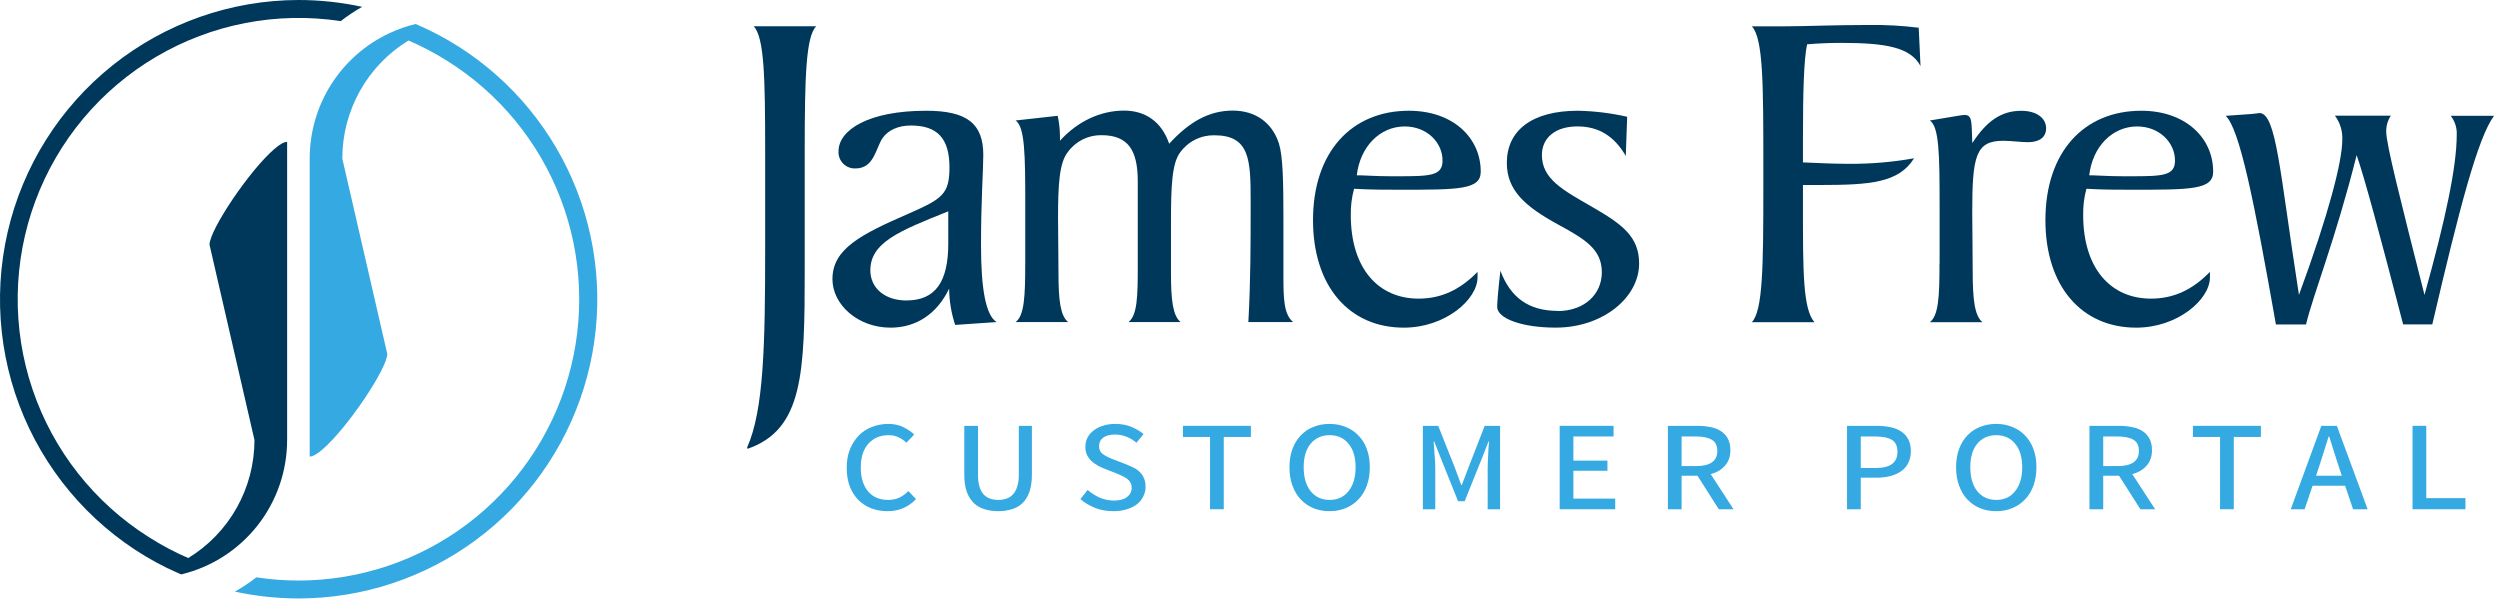
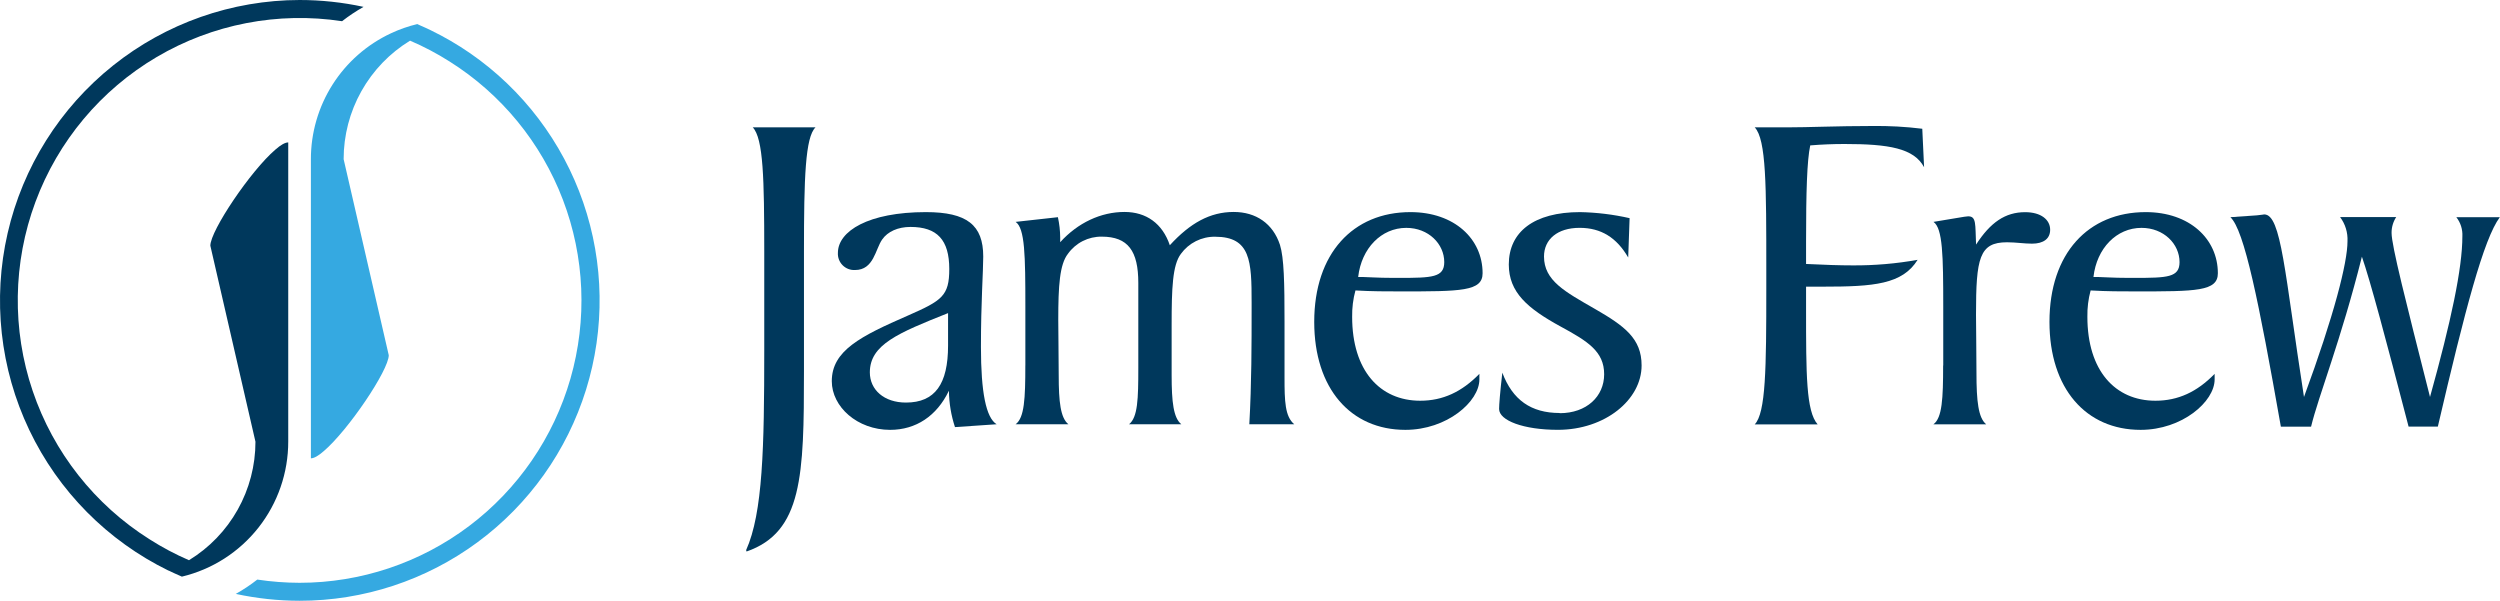
- <svg xmlns="http://www.w3.org/2000/svg" width="259" height="62" viewBox="0 0 259 62" fill="none">
+ <svg xmlns="http://www.w3.org/2000/svg" width="258" height="62" viewBox="0 0 258 62" fill="none">
  <path d="M30.923 0C23.925 0.012 17.137 2.396 11.665 6.765C6.192 11.133 2.359 17.229 0.789 24.058C-0.781 30.887 0.006 38.047 3.019 44.371C6.033 50.696 11.097 55.812 17.387 58.886H17.41C17.799 59.079 18.191 59.252 18.587 59.426L18.77 59.509C21.9 58.76 24.686 56.975 26.678 54.444C28.669 51.913 29.75 48.784 29.746 45.562V14.697C29.413 14.697 28.944 14.976 28.416 15.443C25.888 17.604 21.707 23.802 21.707 25.354L26.363 45.585C26.363 48.041 25.732 50.457 24.53 52.598C23.329 54.74 21.597 56.536 19.502 57.814C18.093 57.205 16.735 56.485 15.441 55.659C9.78 52.094 5.518 46.686 3.372 40.345C1.226 34.003 1.327 27.114 3.658 20.839C5.989 14.563 10.408 9.282 16.171 5.885C21.933 2.489 28.689 1.183 35.3 2.188C36.002 1.641 36.744 1.147 37.519 0.709C35.352 0.239 33.141 0.001 30.923 0Z" fill="#00385C" />
-   <path d="M48.521 5.495C47.226 4.601 45.865 3.807 44.45 3.12C44.098 2.947 43.735 2.787 43.373 2.628L43.063 2.484C42.125 2.709 41.212 3.029 40.339 3.44C37.871 4.593 35.783 6.428 34.32 8.729C32.858 11.03 32.082 13.701 32.084 16.428V47.3C32.417 47.3 32.886 47.017 33.414 46.554C35.936 44.403 40.12 38.198 40.12 36.66L35.463 16.428C35.462 13.972 36.092 11.557 37.293 9.414C38.493 7.272 40.224 5.475 42.318 4.196C43.731 4.802 45.094 5.52 46.392 6.344C51.736 9.706 55.843 14.717 58.094 20.62C60.345 26.523 60.618 32.999 58.872 39.072C57.126 45.144 53.456 50.483 48.414 54.285C43.373 58.086 37.234 60.142 30.923 60.145C29.46 60.142 28 60.031 26.553 59.812C25.852 60.361 25.11 60.855 24.334 61.291C26.5 61.759 28.708 61.997 30.923 62C37.524 61.999 43.951 59.886 49.267 55.969C54.584 52.052 58.511 46.537 60.475 40.228C62.441 33.918 62.34 27.145 60.19 20.897C58.039 14.649 53.951 9.252 48.521 5.495Z" fill="#35A9E1" />
-   <path d="M98.318 29.926C97.071 32.512 94.931 33.945 92.259 33.945C88.869 33.945 86.241 31.556 86.241 28.921C86.241 25.77 89.2 24.284 94.118 22.139C97.604 20.606 98.365 20.125 98.365 17.349C98.365 14.339 97.117 13.003 94.361 13.003C93.07 13.003 92.016 13.477 91.445 14.293C90.731 15.298 90.585 17.449 88.639 17.449C88.403 17.462 88.168 17.425 87.947 17.34C87.727 17.256 87.527 17.126 87.36 16.959C87.194 16.792 87.064 16.591 86.979 16.371C86.895 16.151 86.858 15.915 86.871 15.679C86.871 13.434 90.026 11.473 95.945 11.473C100.195 11.473 101.87 12.812 101.87 16.06C101.87 17.64 101.633 20.7 101.633 25.383C101.633 30.067 102.157 32.699 103.254 33.367L98.954 33.661C98.555 32.451 98.344 31.188 98.331 29.914L98.318 29.926ZM90.167 28.006C90.167 29.82 91.645 31.128 93.893 31.128C96.899 31.128 98.24 29.214 98.24 25.243V21.895C93.082 23.953 90.167 25.146 90.167 28.018" fill="#00385C" />
-   <path d="M106.217 27.3V21.224C106.217 15.966 106.176 13.143 105.213 12.482L109.575 11.998C109.728 12.689 109.807 13.394 109.812 14.102V14.58C111.63 12.572 114.016 11.457 116.448 11.457C118.697 11.457 120.368 12.65 121.126 14.892C123.227 12.594 125.286 11.457 127.715 11.457C130.01 11.457 131.769 12.65 132.492 14.851C132.913 16.203 132.963 18.786 132.963 22.804V28.537C132.963 30.982 133.007 32.562 133.967 33.367H129.33C129.567 29.114 129.567 25.096 129.567 21.418V20.806C129.567 16.55 129.477 14.015 125.803 14.015C125.115 14.004 124.435 14.159 123.819 14.467C123.203 14.775 122.671 15.227 122.267 15.785C121.403 16.931 121.313 19.323 121.313 23.101V28.3C121.313 31.075 121.5 32.702 122.311 33.367H116.916C117.82 32.652 117.873 30.741 117.873 27.584V18.786C117.873 15.488 116.822 14.005 114.1 14.005C113.419 13.996 112.746 14.152 112.138 14.461C111.53 14.769 111.006 15.22 110.611 15.776C109.753 16.875 109.613 19.073 109.613 22.611C109.613 24.237 109.659 26.101 109.659 28.3C109.659 31.075 109.847 32.702 110.657 33.367H105.21C106.123 32.702 106.214 30.694 106.214 27.3" fill="#00385C" />
-   <path d="M153.073 28.737C153.073 31.029 149.727 33.945 145.433 33.945C139.799 33.945 136.028 29.689 136.028 22.804C136.028 15.729 140.039 11.473 145.957 11.473C150.498 11.473 153.404 14.242 153.404 17.783C153.404 19.657 151.165 19.657 144.91 19.657C143.522 19.657 141.947 19.657 140.282 19.557C140.04 20.445 139.926 21.363 139.942 22.283C139.942 27.828 142.805 30.938 146.965 30.938C149.3 30.938 151.255 30.029 153.073 28.165V28.743V28.737ZM140.996 18.167C141.47 18.167 142.524 18.261 144.189 18.261H144.813C148.206 18.261 149.447 18.211 149.447 16.634C149.447 14.761 147.825 13.1 145.53 13.1C142.954 13.1 140.902 15.201 140.563 18.167H140.996Z" fill="#00385C" />
-   <path d="M161.362 32.224C164.134 32.224 165.949 30.501 165.949 28.206C165.949 25.864 164.278 24.812 161.459 23.282C158.029 21.408 156.108 19.747 156.108 16.875C156.108 13.527 158.69 11.473 163.464 11.473C165.184 11.506 166.897 11.716 168.575 12.097L168.431 16.157C167.237 14.099 165.625 13.097 163.417 13.097C161.122 13.097 159.741 14.289 159.741 16.057C159.741 18.555 161.923 19.694 164.992 21.462C168.06 23.229 169.813 24.521 169.813 27.297C169.813 30.835 166.046 33.942 161.172 33.942C157.639 33.942 155.107 32.983 155.107 31.79C155.107 31.36 155.203 30.117 155.44 28.044C156.494 30.854 158.4 32.206 161.365 32.206" fill="#00385C" />
-   <path d="M191.607 16.971C193.851 16.985 196.091 16.792 198.299 16.397C196.721 18.932 193.771 19.166 188.551 19.166H186.786V21.515C186.786 28.159 186.786 32.031 187.98 33.38H181.488C182.632 32.19 182.682 27.597 182.682 19.373V17.402C182.682 8.794 182.682 3.976 181.488 2.727H184.778C187.073 2.727 189.989 2.587 193.615 2.587C195.341 2.564 197.066 2.659 198.779 2.871L198.966 6.839C197.916 4.882 195.33 4.444 190.756 4.444C189.558 4.444 188.411 4.491 187.216 4.588C186.88 6.165 186.786 9.418 186.786 14.53V16.825C188.698 16.918 190.272 16.971 191.607 16.971Z" fill="#00385C" />
-   <path d="M200.943 27.3V21.224C200.943 15.966 200.89 13.143 199.936 12.482C202.041 12.147 203.232 11.907 203.519 11.907C204.377 11.907 204.236 12.722 204.33 14.823C205.814 12.531 207.342 11.479 209.394 11.479C211.016 11.479 211.976 12.244 211.976 13.296C211.976 14.205 211.303 14.73 210.105 14.73C209.288 14.73 208.434 14.586 207.523 14.586C204.661 14.586 204.324 16.21 204.324 22.045C204.324 23.669 204.371 25.68 204.371 28.069C204.371 30.988 204.561 32.708 205.378 33.377H199.924C200.837 32.712 200.931 30.704 200.931 27.31" fill="#00385C" />
-   <path d="M228.95 28.737C228.95 31.029 225.607 33.945 221.31 33.945C215.675 33.945 211.905 29.689 211.905 22.804C211.905 15.729 215.909 11.473 221.84 11.473C226.368 11.473 229.283 14.242 229.283 17.783C229.283 19.657 227.038 19.657 220.783 19.657C219.404 19.657 217.826 19.657 216.152 19.557C215.913 20.445 215.8 21.363 215.818 22.283C215.818 27.828 218.684 30.938 222.838 30.938C225.179 30.938 227.138 30.029 228.95 28.165V28.743V28.737ZM216.872 18.167C217.346 18.167 218.394 18.261 220.068 18.261H220.692C224.082 18.261 225.329 18.211 225.329 16.634C225.329 14.761 223.701 13.1 221.406 13.1C218.83 13.1 216.779 15.201 216.445 18.167H216.872Z" fill="#00385C" />
-   <path d="M244.152 16.06C241.969 24.765 239.664 30.454 238.903 33.614H235.785C233.49 20.606 232.012 13.334 230.577 11.998L233.303 11.807C233.777 11.76 234.067 11.71 234.067 11.71C235.835 11.71 236.169 17.683 238.171 30.551C241.289 22.086 242.661 16.684 242.661 14.483C242.706 13.586 242.436 12.703 241.897 11.985H247.688C247.371 12.473 247.205 13.043 247.211 13.624C247.211 14.917 248.645 20.559 251.177 30.551C253.332 22.804 254.517 17.309 254.517 13.958C254.552 13.251 254.331 12.554 253.893 11.998H258.381C256.712 14.249 254.804 21.515 251.985 33.608H248.966C246.581 24.425 245.006 18.542 244.142 16.053" fill="#00385C" />
-   <path d="M78.08 2.721C79.184 3.87 79.268 8.091 79.271 15.523V25.777C79.271 35.703 79.128 42.519 77.4 46.356L77.444 46.5C83.222 44.492 83.369 38.657 83.369 27.9V15.526C83.369 7.945 83.503 3.736 84.563 2.724H78.08" fill="#00385C" />
-   <path d="M91.933 52.958C91.328 52.958 90.769 52.858 90.255 52.658C89.741 52.458 89.296 52.169 88.919 51.791C88.542 51.401 88.245 50.929 88.028 50.373C87.823 49.817 87.72 49.177 87.72 48.454C87.72 47.754 87.829 47.125 88.045 46.569C88.274 46.002 88.576 45.524 88.953 45.135C89.341 44.734 89.798 44.434 90.323 44.234C90.86 44.022 91.437 43.917 92.053 43.917C92.624 43.917 93.132 44.028 93.578 44.25C94.034 44.473 94.411 44.728 94.708 45.018L93.903 45.868C93.652 45.624 93.378 45.435 93.081 45.301C92.796 45.157 92.459 45.084 92.07 45.084C91.191 45.084 90.489 45.379 89.964 45.969C89.439 46.558 89.176 47.375 89.176 48.421C89.176 49.477 89.427 50.306 89.93 50.906C90.432 51.496 91.123 51.791 92.002 51.791C92.447 51.791 92.835 51.713 93.167 51.557C93.509 51.39 93.823 51.162 94.109 50.873L94.897 51.707C94.508 52.119 94.069 52.43 93.578 52.641C93.098 52.853 92.55 52.958 91.933 52.958Z" fill="#35A9E1" />
-   <path d="M103.411 52.958C102.908 52.958 102.44 52.892 102.006 52.758C101.584 52.636 101.213 52.425 100.893 52.124C100.585 51.824 100.339 51.435 100.156 50.956C99.985 50.467 99.9 49.867 99.9 49.155V44.117H101.321V49.172C101.321 49.672 101.372 50.089 101.475 50.423C101.578 50.756 101.721 51.023 101.903 51.223C102.098 51.424 102.32 51.568 102.571 51.657C102.834 51.746 103.12 51.791 103.428 51.791C103.736 51.791 104.016 51.746 104.267 51.657C104.53 51.568 104.752 51.424 104.935 51.223C105.129 51.023 105.278 50.756 105.38 50.423C105.495 50.089 105.552 49.672 105.552 49.172V44.117H106.905V49.155C106.905 49.867 106.819 50.467 106.648 50.956C106.477 51.435 106.237 51.824 105.928 52.124C105.62 52.425 105.249 52.636 104.815 52.758C104.393 52.892 103.925 52.958 103.411 52.958Z" fill="#35A9E1" />
-   <path d="M115.372 52.958C114.653 52.958 114.002 52.842 113.42 52.608C112.849 52.374 112.352 52.074 111.93 51.707L112.683 50.756C113.06 51.09 113.477 51.357 113.934 51.557C114.402 51.757 114.899 51.857 115.424 51.857C116.006 51.857 116.452 51.735 116.76 51.49C117.08 51.246 117.239 50.929 117.239 50.539C117.239 50.328 117.199 50.15 117.12 50.006C117.051 49.861 116.948 49.739 116.811 49.639C116.686 49.527 116.531 49.433 116.349 49.355C116.177 49.266 115.989 49.177 115.784 49.088L114.67 48.654C114.362 48.543 114.071 48.415 113.797 48.271C113.534 48.126 113.3 47.965 113.094 47.787C112.9 47.598 112.74 47.381 112.615 47.136C112.501 46.892 112.444 46.614 112.444 46.302C112.444 45.946 112.518 45.624 112.666 45.335C112.826 45.034 113.043 44.784 113.317 44.584C113.591 44.373 113.917 44.211 114.293 44.1C114.67 43.978 115.081 43.917 115.527 43.917C116.177 43.917 116.748 44.022 117.239 44.234C117.73 44.445 118.141 44.69 118.473 44.968L117.736 45.868C117.439 45.613 117.102 45.407 116.726 45.251C116.349 45.096 115.943 45.018 115.509 45.018C114.996 45.018 114.59 45.123 114.293 45.335C114.008 45.546 113.865 45.846 113.865 46.236C113.865 46.58 113.991 46.847 114.242 47.036C114.505 47.225 114.864 47.409 115.321 47.587L116.452 48.02C116.771 48.143 117.068 48.271 117.342 48.404C117.616 48.526 117.85 48.682 118.044 48.871C118.25 49.049 118.404 49.266 118.507 49.522C118.621 49.767 118.678 50.072 118.678 50.439C118.678 50.795 118.598 51.129 118.438 51.44C118.29 51.752 118.073 52.019 117.787 52.241C117.502 52.463 117.154 52.636 116.743 52.758C116.343 52.892 115.886 52.958 115.372 52.958Z" fill="#35A9E1" />
-   <path d="M125.36 52.758V45.268H122.551V44.117H129.59V45.268H126.781V52.758H125.36Z" fill="#35A9E1" />
-   <path d="M137.751 52.958C137.134 52.958 136.569 52.853 136.055 52.641C135.552 52.43 135.119 52.13 134.753 51.74C134.388 51.351 134.102 50.873 133.897 50.306C133.691 49.739 133.588 49.105 133.588 48.404C133.588 47.703 133.691 47.075 133.897 46.519C134.102 45.963 134.388 45.496 134.753 45.118C135.119 44.728 135.552 44.434 136.055 44.234C136.569 44.022 137.134 43.917 137.751 43.917C138.356 43.917 138.909 44.022 139.412 44.234C139.926 44.434 140.365 44.728 140.731 45.118C141.108 45.496 141.399 45.963 141.604 46.519C141.81 47.075 141.913 47.703 141.913 48.404C141.913 49.105 141.81 49.739 141.604 50.306C141.399 50.873 141.108 51.351 140.731 51.74C140.365 52.13 139.926 52.43 139.412 52.641C138.909 52.853 138.356 52.958 137.751 52.958ZM137.751 51.791C138.573 51.791 139.224 51.49 139.703 50.89C140.194 50.278 140.44 49.45 140.44 48.404C140.44 47.359 140.194 46.547 139.703 45.969C139.224 45.379 138.573 45.084 137.751 45.084C136.928 45.084 136.272 45.379 135.781 45.969C135.301 46.547 135.061 47.359 135.061 48.404C135.061 49.45 135.301 50.278 135.781 50.89C136.272 51.49 136.928 51.791 137.751 51.791Z" fill="#35A9E1" />
-   <path d="M147.408 52.758V44.117H149.001L150.748 48.521L151.382 50.239H151.45L152.101 48.521L153.814 44.117H155.407V52.758H154.122V48.487C154.122 48.287 154.128 48.071 154.14 47.837C154.151 47.603 154.162 47.37 154.174 47.136C154.185 46.892 154.197 46.653 154.208 46.419C154.231 46.174 154.254 45.952 154.277 45.752H154.208L153.437 47.703L151.742 51.924H151.057L149.361 47.703L148.59 45.752H148.522C148.533 45.952 148.55 46.169 148.573 46.402C148.596 46.636 148.613 46.875 148.624 47.12C148.647 47.364 148.664 47.603 148.676 47.837C148.687 48.071 148.693 48.287 148.693 48.487V52.758H147.408Z" fill="#35A9E1" />
-   <path d="M161.581 52.758V44.117H167.165V45.218H163.003V47.72H166.531V48.771H163.003V51.657H167.336V52.758H161.581Z" fill="#35A9E1" />
-   <path d="M172.793 52.758V44.117H175.859C176.35 44.117 176.801 44.161 177.212 44.25C177.634 44.328 177.994 44.467 178.291 44.667C178.599 44.867 178.839 45.129 179.01 45.451C179.182 45.774 179.267 46.169 179.267 46.636C179.267 47.292 179.079 47.831 178.702 48.254C178.337 48.666 177.846 48.955 177.229 49.121L179.593 52.758H178.068L175.859 49.288H174.215V52.758H172.793ZM174.215 48.287H175.705C177.178 48.287 177.914 47.765 177.914 46.719C177.914 46.163 177.72 45.774 177.332 45.551C176.955 45.329 176.407 45.218 175.688 45.218H174.215V48.287Z" fill="#35A9E1" />
-   <path d="M191.353 52.758V44.117H194.385C194.91 44.117 195.39 44.161 195.824 44.25C196.269 44.339 196.646 44.489 196.954 44.701C197.274 44.901 197.519 45.168 197.691 45.502C197.873 45.835 197.965 46.247 197.965 46.736C197.965 47.203 197.873 47.614 197.691 47.97C197.519 48.315 197.274 48.599 196.954 48.821C196.634 49.044 196.258 49.21 195.824 49.322C195.39 49.433 194.91 49.489 194.385 49.489H192.775V52.758H191.353ZM192.775 48.487H194.282C195.07 48.487 195.647 48.349 196.012 48.071C196.389 47.792 196.577 47.37 196.577 46.803C196.577 46.213 196.383 45.802 195.995 45.568C195.618 45.335 195.036 45.218 194.248 45.218H192.775V48.487Z" fill="#35A9E1" />
-   <path d="M206.812 52.958C206.196 52.958 205.631 52.853 205.117 52.641C204.614 52.43 204.18 52.13 203.815 51.74C203.45 51.351 203.164 50.873 202.959 50.306C202.753 49.739 202.65 49.105 202.65 48.404C202.65 47.703 202.753 47.075 202.959 46.519C203.164 45.963 203.45 45.496 203.815 45.118C204.18 44.728 204.614 44.434 205.117 44.234C205.631 44.022 206.196 43.917 206.812 43.917C207.418 43.917 207.971 44.022 208.474 44.234C208.988 44.434 209.427 44.728 209.793 45.118C210.169 45.496 210.461 45.963 210.666 46.519C210.872 47.075 210.974 47.703 210.974 48.404C210.974 49.105 210.872 49.739 210.666 50.306C210.461 50.873 210.169 51.351 209.793 51.74C209.427 52.13 208.988 52.43 208.474 52.641C207.971 52.853 207.418 52.958 206.812 52.958ZM206.812 51.791C207.635 51.791 208.285 51.49 208.765 50.89C209.256 50.278 209.502 49.45 209.502 48.404C209.502 47.359 209.256 46.547 208.765 45.969C208.285 45.379 207.635 45.084 206.812 45.084C205.99 45.084 205.334 45.379 204.843 45.969C204.363 46.547 204.123 47.359 204.123 48.404C204.123 49.45 204.363 50.278 204.843 50.89C205.334 51.49 205.99 51.791 206.812 51.791Z" fill="#35A9E1" />
-   <path d="M216.47 52.758V44.117H219.536C220.027 44.117 220.478 44.161 220.889 44.25C221.312 44.328 221.671 44.467 221.968 44.667C222.277 44.867 222.516 45.129 222.688 45.451C222.859 45.774 222.945 46.169 222.945 46.636C222.945 47.292 222.756 47.831 222.379 48.254C222.014 48.666 221.523 48.955 220.906 49.121L223.27 52.758H221.746L219.536 49.288H217.892V52.758H216.47ZM217.892 48.287H219.382C220.855 48.287 221.591 47.765 221.591 46.719C221.591 46.163 221.397 45.774 221.009 45.551C220.632 45.329 220.084 45.218 219.365 45.218H217.892V48.287Z" fill="#35A9E1" />
-   <path d="M229.998 52.758V45.268H227.189V44.117H234.229V45.268H231.42V52.758H229.998Z" fill="#35A9E1" />
-   <path d="M240.352 48.054L239.941 49.288H242.613L242.202 48.054C242.042 47.576 241.894 47.108 241.757 46.653C241.62 46.185 241.471 45.713 241.311 45.234H241.243C241.083 45.724 240.935 46.197 240.798 46.653C240.661 47.108 240.512 47.576 240.352 48.054ZM237.321 52.758L240.489 44.117H242.099L245.285 52.758H243.778L242.956 50.323H239.581L238.759 52.758H237.321Z" fill="#35A9E1" />
-   <path d="M249.939 52.758V44.117H251.361V51.607H255.42V52.758H249.939Z" fill="#35A9E1" />
+   <path d="M48.521 5.495C47.226 4.601 45.865 3.807 44.45 3.12C44.098 2.947 43.735 2.787 43.373 2.628L43.063 2.484C42.125 2.709 41.212 3.029 40.339 3.44C37.871 4.593 35.783 6.428 34.32 8.729C32.858 11.03 32.082 13.701 32.084 16.428V47.3C32.417 47.3 32.886 47.017 33.414 46.554C35.936 44.403 40.12 38.198 40.12 36.66L35.463 16.428C35.462 13.972 36.092 11.556 37.293 9.414C38.493 7.272 40.224 5.475 42.318 4.196C43.731 4.802 45.094 5.52 46.392 6.344C51.736 9.706 55.843 14.717 58.094 20.62C60.345 26.523 60.618 32.999 58.872 39.072C57.126 45.144 53.456 50.483 48.414 54.285C43.373 58.086 37.234 60.142 30.923 60.145C29.46 60.142 28 60.031 26.553 59.812C25.852 60.361 25.11 60.855 24.334 61.291C26.5 61.759 28.708 61.997 30.923 62C37.524 61.999 43.951 59.886 49.267 55.969C54.584 52.052 58.511 46.537 60.476 40.228C62.441 33.918 62.34 27.145 60.19 20.897C58.039 14.649 53.951 9.252 48.521 5.495Z" fill="#35A9E1" />
+   <path d="M97.918 40.343C96.671 42.928 94.531 44.361 91.859 44.361C88.469 44.361 85.841 41.973 85.841 39.338C85.841 36.187 88.8 34.701 93.718 32.556C97.204 31.023 97.965 30.542 97.965 27.766C97.965 24.756 96.717 23.42 93.961 23.42C92.67 23.42 91.616 23.894 91.045 24.709C90.331 25.715 90.184 27.866 88.239 27.866C88.003 27.878 87.768 27.841 87.547 27.757C87.327 27.672 87.127 27.542 86.96 27.375C86.794 27.208 86.664 27.008 86.579 26.788C86.495 26.567 86.458 26.331 86.471 26.096C86.471 23.851 89.626 21.89 95.545 21.89C99.795 21.89 101.47 23.229 101.47 26.476C101.47 28.056 101.233 31.116 101.233 35.8C101.233 40.483 101.757 43.116 102.854 43.784L98.554 44.077C98.155 42.868 97.944 41.604 97.93 40.331L97.918 40.343ZM89.767 38.423C89.767 40.237 91.245 41.545 93.493 41.545C96.499 41.545 97.84 39.631 97.84 35.659V32.312C92.682 34.37 89.767 35.563 89.767 38.435" fill="#00385C" />
+   <path d="M105.817 37.717V31.641C105.817 26.383 105.776 23.56 104.813 22.898L109.175 22.414C109.328 23.105 109.407 23.811 109.412 24.519V24.996C111.23 22.989 113.616 21.874 116.048 21.874C118.297 21.874 119.968 23.067 120.726 25.309C122.828 23.011 124.886 21.874 127.315 21.874C129.61 21.874 131.369 23.067 132.092 25.268C132.513 26.62 132.563 29.202 132.563 33.221V38.953C132.563 41.398 132.607 42.978 133.567 43.784H128.93C129.167 39.531 129.167 35.513 129.167 31.834V31.223C129.167 26.967 129.077 24.431 125.403 24.431C124.715 24.42 124.035 24.576 123.419 24.884C122.803 25.192 122.271 25.644 121.867 26.202C121.003 27.348 120.913 29.739 120.913 33.517V38.716C120.913 41.492 121.1 43.119 121.911 43.784H116.516C117.42 43.069 117.473 41.158 117.473 38.001V29.202C117.473 25.905 116.422 24.422 113.7 24.422C113.019 24.413 112.346 24.569 111.738 24.877C111.13 25.186 110.606 25.637 110.211 26.192C109.353 27.291 109.213 29.489 109.213 33.027C109.213 34.654 109.259 36.518 109.259 38.716C109.259 41.492 109.447 43.119 110.257 43.784H104.81C105.723 43.119 105.814 41.111 105.814 37.717" fill="#00385C" />
+   <path d="M152.673 39.153C152.673 41.445 149.327 44.361 145.033 44.361C139.399 44.361 135.628 40.106 135.628 33.221C135.628 26.145 139.639 21.89 145.557 21.89C150.098 21.89 153.004 24.659 153.004 28.2C153.004 30.073 150.765 30.073 144.51 30.073C143.122 30.073 141.547 30.073 139.882 29.974C139.64 30.861 139.526 31.779 139.542 32.699C139.542 38.245 142.405 41.355 146.565 41.355C148.9 41.355 150.855 40.446 152.673 38.582V39.16V39.153ZM140.596 28.584C141.07 28.584 142.124 28.678 143.789 28.678H144.413C147.806 28.678 149.047 28.628 149.047 27.051C149.047 25.177 147.425 23.516 145.13 23.516C142.554 23.516 140.502 25.618 140.163 28.584H140.596Z" fill="#00385C" />
+   <path d="M160.962 42.641C163.734 42.641 165.549 40.917 165.549 38.623C165.549 36.281 163.878 35.228 161.059 33.699C157.629 31.825 155.708 30.164 155.708 27.291C155.708 23.944 158.29 21.89 163.064 21.89C164.784 21.923 166.497 22.132 168.175 22.514L168.031 26.573C166.837 24.516 165.225 23.513 163.017 23.513C160.722 23.513 159.341 24.706 159.341 26.473C159.341 28.971 161.523 30.111 164.592 31.878C167.66 33.645 169.413 34.938 169.413 37.714C169.413 41.252 165.646 44.358 160.772 44.358C157.239 44.358 154.707 43.4 154.707 42.207C154.707 41.776 154.803 40.533 155.04 38.46C156.094 41.27 158 42.622 160.965 42.622" fill="#00385C" />
+   <path d="M191.207 27.388C193.451 27.401 195.691 27.209 197.899 26.814C196.321 29.349 193.371 29.583 188.151 29.583H186.386V31.931C186.386 38.576 186.386 42.447 187.58 43.796H181.088C182.232 42.607 182.282 38.014 182.282 29.789V27.819C182.282 19.211 182.282 14.393 181.088 13.144H184.378C186.673 13.144 189.589 13.003 193.215 13.003C194.941 12.981 196.666 13.075 198.379 13.287L198.566 17.256C197.516 15.298 194.93 14.861 190.356 14.861C189.158 14.861 188.011 14.908 186.816 15.005C186.48 16.581 186.386 19.835 186.386 24.947V27.241C188.298 27.335 189.872 27.388 191.207 27.388Z" fill="#00385C" />
+   <path d="M200.543 37.717V31.641C200.543 26.383 200.49 23.56 199.536 22.898C201.641 22.564 202.832 22.324 203.119 22.324C203.977 22.324 203.836 23.139 203.93 25.24C205.414 22.948 206.942 21.896 208.994 21.896C210.616 21.896 211.576 22.661 211.576 23.713C211.576 24.622 210.903 25.146 209.705 25.146C208.888 25.146 208.034 25.003 207.123 25.003C204.261 25.003 203.924 26.626 203.924 32.462C203.924 34.086 203.971 36.096 203.971 38.485C203.971 41.405 204.161 43.125 204.978 43.793H199.524C200.437 43.128 200.531 41.12 200.531 37.726" fill="#00385C" />
+   <path d="M228.55 39.153C228.55 41.445 225.207 44.361 220.91 44.361C215.275 44.361 211.505 40.106 211.505 33.221C211.505 26.145 215.509 21.89 221.44 21.89C225.968 21.89 228.883 24.659 228.883 28.2C228.883 30.073 226.638 30.073 220.383 30.073C219.004 30.073 217.426 30.073 215.752 29.974C215.513 30.862 215.4 31.779 215.418 32.699C215.418 38.245 218.284 41.355 222.438 41.355C224.779 41.355 226.738 40.446 228.55 38.582V39.16V39.153ZM216.472 28.584C216.946 28.584 217.994 28.678 219.668 28.678H220.292C223.682 28.678 224.929 28.628 224.929 27.051C224.929 25.177 223.301 23.516 221.006 23.516C218.43 23.516 216.379 25.618 216.045 28.584H216.472Z" fill="#00385C" />
+   <path d="M243.752 26.477C241.569 35.182 239.264 40.871 238.503 44.031H235.385C233.09 31.023 231.612 23.751 230.177 22.414L232.903 22.224C233.377 22.177 233.667 22.127 233.667 22.127C235.435 22.127 235.769 28.1 237.771 40.968C240.889 32.503 242.261 27.101 242.261 24.9C242.306 24.003 242.036 23.119 241.497 22.402H247.288C246.971 22.889 246.805 23.459 246.811 24.041C246.811 25.334 248.245 30.976 250.777 40.968C252.932 33.221 254.117 27.725 254.117 24.375C254.152 23.668 253.931 22.971 253.493 22.414H257.981C256.312 24.666 254.404 31.931 251.585 44.024H248.566C246.181 34.841 244.606 28.959 243.742 26.47" fill="#00385C" />
+   <path d="M77.68 13.137C78.784 14.287 78.868 18.508 78.871 25.939V36.193C78.871 46.119 78.728 52.936 77 56.773L77.044 56.917C82.822 54.909 82.969 49.073 82.969 38.317V25.942C82.969 18.361 83.103 14.152 84.163 13.141H77.68" fill="#00385C" />
</svg>
